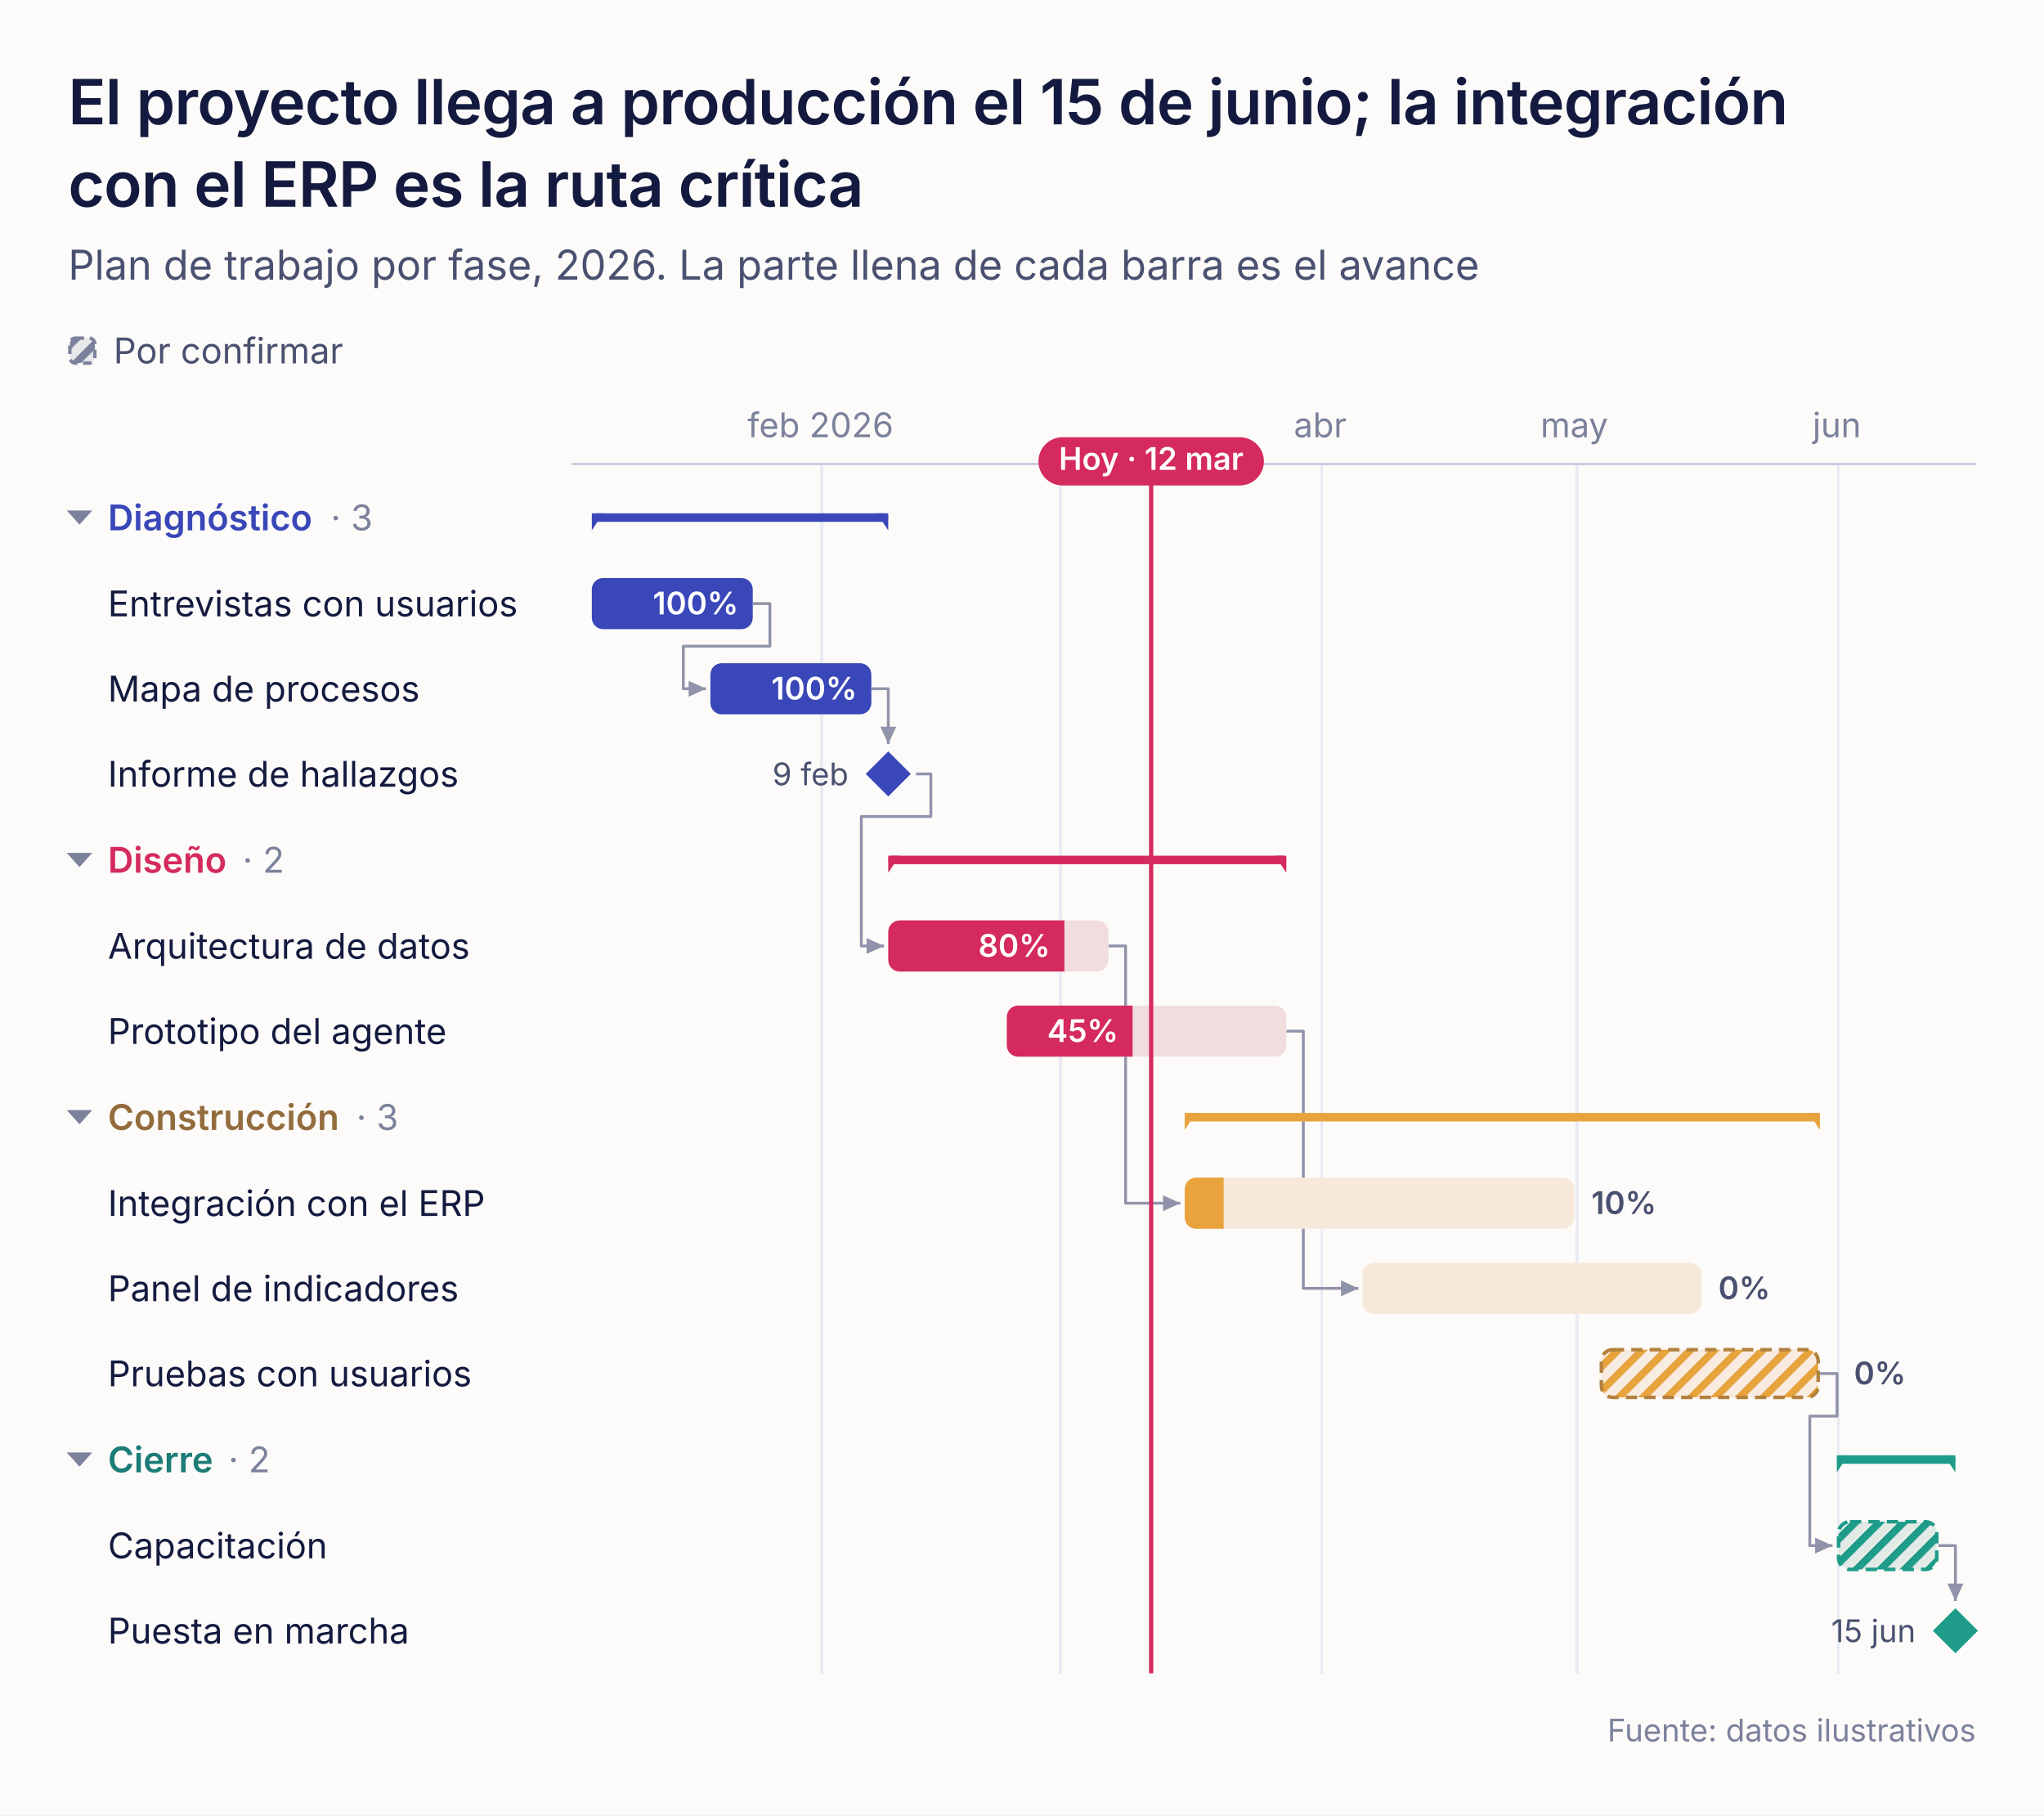
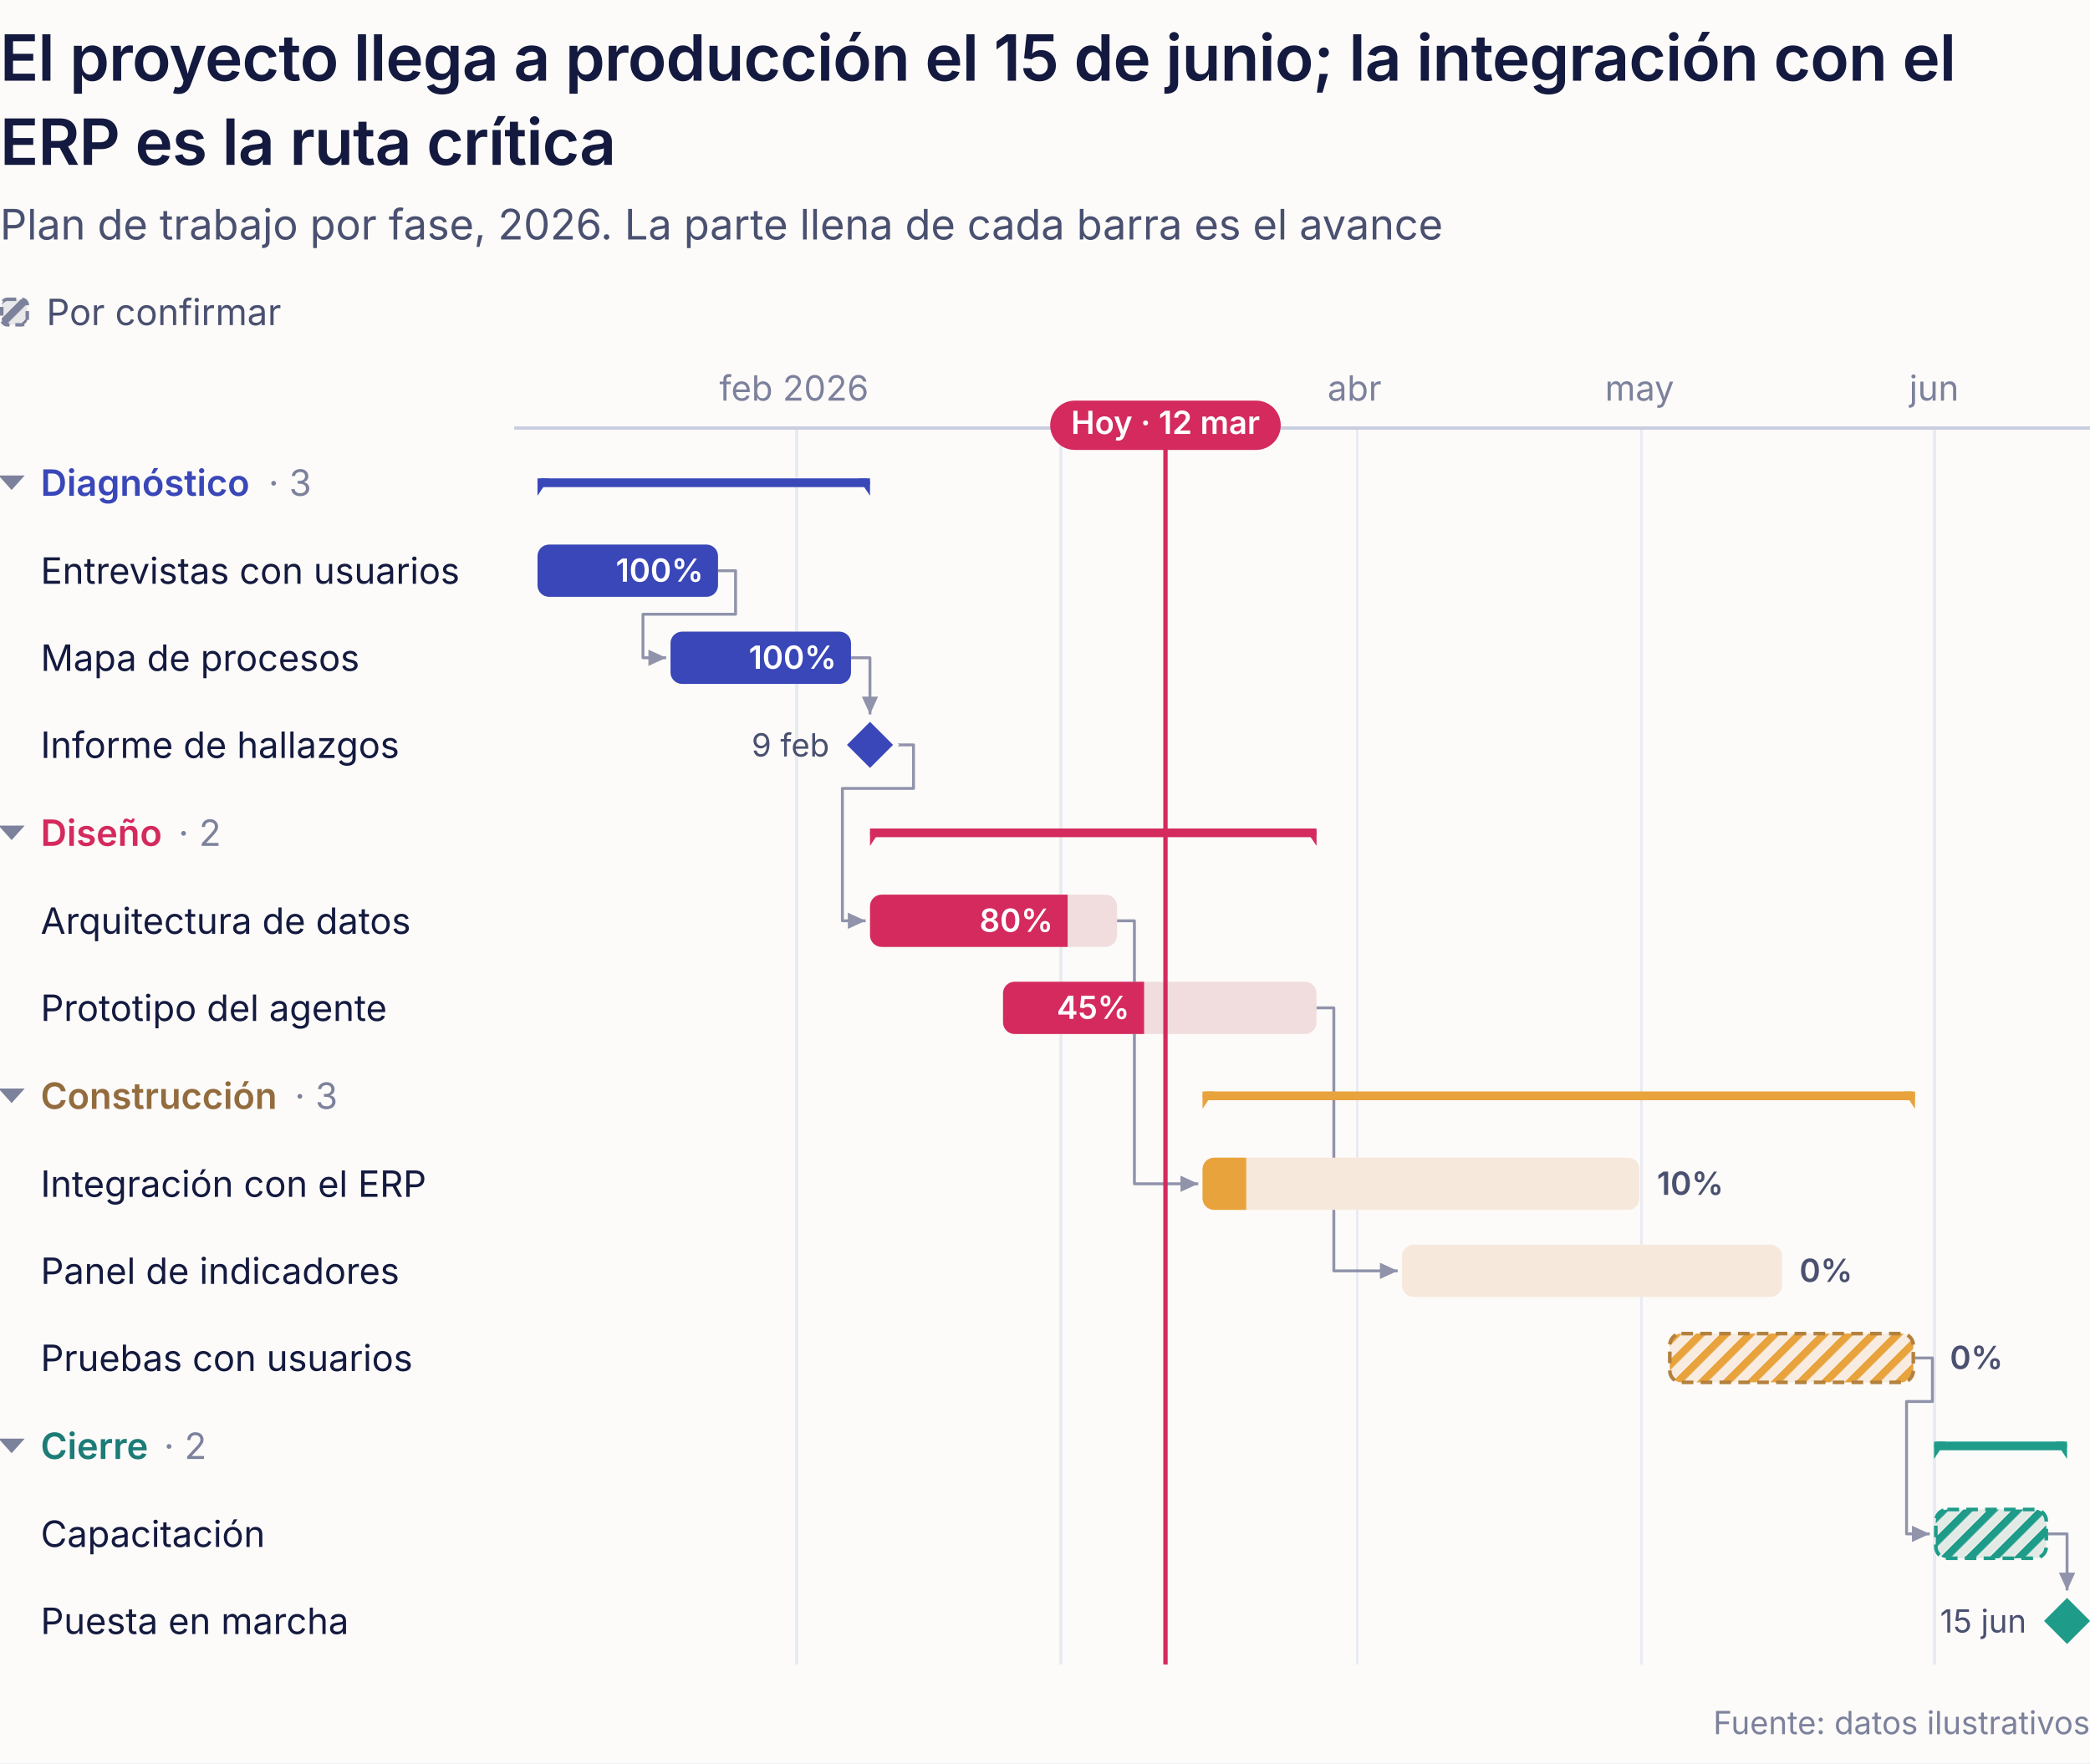
- <svg xmlns="http://www.w3.org/2000/svg" viewBox="0 0 720 639.4" width="720" height="639.4" role="img" aria-label="El proyecto llega a producción el 15 de junio; la integración con el ERP es la ruta crítica" aria-describedby="pakuk9rg-d" font-family="'Mozilla Text', 'Inter', system-ui, -apple-system, 'Segoe UI', Roboto, sans-serif" class="pa-chart" data-pa-type="gantt" data-pa-mode="light" data-pa-lang="es" data-pa-top="117" style="max-width:100%;height:auto;font-variant-numeric:lining-nums">
+ <svg xmlns="http://www.w3.org/2000/svg" viewBox="0 0 720 607.4" width="720" height="607.4" role="img" aria-label="El proyecto llega a producción el 15 de junio; la integración con el ERP es la ruta crítica" aria-describedby="pakuk9rg-d" font-family="'Mozilla Text', 'Inter', system-ui, -apple-system, 'Segoe UI', Roboto, sans-serif" class="pa-chart" data-pa-type="gantt" data-pa-mode="light" data-pa-lang="es" data-pa-top="101" style="max-width:100%;height:auto;font-variant-numeric:lining-nums">
  <style>.pa-m{transition:opacity .15s ease}.pa-focus .pa-m{opacity:.28}.pa-focus .pa-m.pa-on{opacity:1}@media (prefers-reduced-motion:reduce){.pa-m{transition:none}}.pa-chart:focus-visible{outline:2px solid #3A47B8;outline-offset:2px}</style>
  <defs>
    <marker id="pa-gantt-fii7ap-arrow" viewBox="0 0 8 8" refX="7" refY="4" markerWidth="7" markerHeight="7" orient="auto">
      <path d="M0,0.8L7,4L0,7.2Z" fill="#7C819C" />
    </marker>
    <pattern id="pa-gantt-fii7ap-h0" width="6" height="6" patternUnits="userSpaceOnUse" patternTransform="rotate(45)">
      <rect width="6" height="6" fill="#E8E7E9" />
      <rect width="2.6" height="6" fill="#7C819C" />
    </pattern>
    <pattern id="pa-gantt-fii7ap-h1" width="6" height="6" patternUnits="userSpaceOnUse" patternTransform="rotate(45)">
      <rect width="6" height="6" fill="#F8EBE0" />
      <rect width="2.6" height="6" fill="#E8A33D" />
    </pattern>
    <pattern id="pa-gantt-fii7ap-h2" width="6" height="6" patternUnits="userSpaceOnUse" patternTransform="rotate(45)">
      <rect width="6" height="6" fill="#E2EAE6" />
      <rect width="2.6" height="6" fill="#1E9C89" />
    </pattern>
  </defs>
-   <rect width="720" height="639.4" fill="#FCFBF9" />
+   <rect width="720" height="607.4" fill="#FCFBF9" />
  <g class="pa-header">
-     <text x="24" y="43.8" fill="#141A3F" font-size="22" font-weight="600" letter-spacing="-0.01em">El proyecto llega a producción el 15 de junio; la integración</text>
-     <text x="24" y="72.8" fill="#141A3F" font-size="22" font-weight="600" letter-spacing="-0.01em">con el ERP es la ruta crítica</text>
-     <text x="24" y="98.5" fill="#4A5070" font-size="14.5">Plan de trabajo por fase, 2026. La parte llena de cada barra es el avance</text>
+     <text x="0" y="27.8" fill="#141A3F" font-size="22" font-weight="600" letter-spacing="-0.01em">El proyecto llega a producción el 15 de junio; la integración con el</text>
+     <text x="0" y="56.8" fill="#141A3F" font-size="22" font-weight="600" letter-spacing="-0.01em">ERP es la ruta crítica</text>
+     <text x="0" y="82.5" fill="#4A5070" font-size="14.5">Plan de trabajo por fase, 2026. La parte llena de cada barra es el avance</text>
    <g class="pa-legend">
      <g class="pa-key" data-color="dashed" style="cursor:pointer">
-         <rect x="21" y="114" width="106.33" height="19" rx="4" fill="transparent" />
-         <rect x="24.6" y="119.1" width="8.8" height="8.8" rx="2" fill="url(#pa-gantt-fii7ap-h0)" stroke="#7C819C" stroke-width="1.2" stroke-dasharray="3 2" />
-         <text x="40" y="128" fill="#4A5070" font-size="12.5">Por confirmar</text>
+         <rect x="-3" y="98" width="106.33" height="19" rx="4" fill="transparent" />
+         <rect x="0.6" y="103.1" width="8.8" height="8.8" rx="2" fill="url(#pa-gantt-fii7ap-h0)" stroke="#7C819C" stroke-width="1.2" stroke-dasharray="3 2" />
+         <text x="16" y="112" fill="#4A5070" font-size="12.5">Por confirmar</text>
      </g>
    </g>
  </g>
  <g class="pa-body">
    <g class="pa-grid">
-       <line x1="289.5" x2="289.5" y1="163" y2="589.4" stroke="#E9EBF3" stroke-width="1" shape-rendering="crispEdges" />
-       <line x1="373.5" x2="373.5" y1="163" y2="589.4" stroke="#E9EBF3" stroke-width="1" shape-rendering="crispEdges" />
-       <line x1="465.5" x2="465.5" y1="163" y2="589.4" stroke="#E9EBF3" stroke-width="1" shape-rendering="crispEdges" />
-       <line x1="555.5" x2="555.5" y1="163" y2="589.4" stroke="#E9EBF3" stroke-width="1" shape-rendering="crispEdges" />
-       <line x1="647.5" x2="647.5" y1="163" y2="589.4" stroke="#E9EBF3" stroke-width="1" shape-rendering="crispEdges" />
+       <line x1="274.5" x2="274.5" y1="147" y2="573.4" stroke="#E9EBF3" stroke-width="1" shape-rendering="crispEdges" />
+       <line x1="365.5" x2="365.5" y1="147" y2="573.4" stroke="#E9EBF3" stroke-width="1" shape-rendering="crispEdges" />
+       <line x1="467.5" x2="467.5" y1="147" y2="573.4" stroke="#E9EBF3" stroke-width="1" shape-rendering="crispEdges" />
+       <line x1="565.5" x2="565.5" y1="147" y2="573.4" stroke="#E9EBF3" stroke-width="1" shape-rendering="crispEdges" />
+       <line x1="666.5" x2="666.5" y1="147" y2="573.4" stroke="#E9EBF3" stroke-width="1" shape-rendering="crispEdges" />
    </g>
    <g class="pa-axis pa-axis-x">
      <g>
-         <text x="289.02" y="154" fill="#7C819C" font-size="12" text-anchor="middle">feb 2026</text>
-         <text x="465.04" y="154" fill="#7C819C" font-size="12" text-anchor="middle">abr</text>
-         <text x="554.54" y="154" fill="#7C819C" font-size="12" text-anchor="middle">may</text>
-         <text x="647.03" y="154" fill="#7C819C" font-size="12" text-anchor="middle">jun</text>
+         <text x="273.53" y="138" fill="#7C819C" font-size="12" text-anchor="middle">feb 2026</text>
+         <text x="466.63" y="138" fill="#7C819C" font-size="12" text-anchor="middle">abr</text>
+         <text x="564.82" y="138" fill="#7C819C" font-size="12" text-anchor="middle">may</text>
+         <text x="666.28" y="138" fill="#7C819C" font-size="12" text-anchor="middle">jun</text>
      </g>
    </g>
-     <line x1="201.26" x2="696" y1="163.5" y2="163.5" stroke="#C9CDE0" stroke-width="1" shape-rendering="crispEdges" />
+     <line x1="177.26" x2="720" y1="147.5" y2="147.5" stroke="#C9CDE0" stroke-width="1" shape-rendering="crispEdges" />
    <g class="pa-labels">
-       <text x="38" y="217.1" fill="#141A3F" font-size="12.5">Entrevistas con usuarios</text>
-       <text x="38" y="247.1" fill="#141A3F" font-size="12.5">Mapa de procesos</text>
-       <text x="38" y="277.1" fill="#141A3F" font-size="12.5">Informe de hallazgos</text>
-       <text x="38" y="337.7" fill="#141A3F" font-size="12.5">Arquitectura de datos</text>
-       <text x="38" y="367.7" fill="#141A3F" font-size="12.5">Prototipo del agente</text>
-       <text x="38" y="428.3" fill="#141A3F" font-size="12.5">Integración con el ERP</text>
-       <text x="38" y="458.3" fill="#141A3F" font-size="12.5">Panel de indicadores</text>
-       <text x="38" y="488.3" fill="#141A3F" font-size="12.5">Pruebas con usuarios</text>
-       <text x="38" y="548.9" fill="#141A3F" font-size="12.5">Capacitación</text>
-       <text x="38" y="578.9" fill="#141A3F" font-size="12.5">Puesta en marcha</text>
+       <text x="14" y="201.1" fill="#141A3F" font-size="12.5">Entrevistas con usuarios</text>
+       <text x="14" y="231.1" fill="#141A3F" font-size="12.5">Mapa de procesos</text>
+       <text x="14" y="261.1" fill="#141A3F" font-size="12.5">Informe de hallazgos</text>
+       <text x="14" y="321.7" fill="#141A3F" font-size="12.5">Arquitectura de datos</text>
+       <text x="14" y="351.7" fill="#141A3F" font-size="12.5">Prototipo del agente</text>
+       <text x="14" y="412.3" fill="#141A3F" font-size="12.5">Integración con el ERP</text>
+       <text x="14" y="442.3" fill="#141A3F" font-size="12.5">Panel de indicadores</text>
+       <text x="14" y="472.3" fill="#141A3F" font-size="12.5">Pruebas con usuarios</text>
+       <text x="14" y="532.9" fill="#141A3F" font-size="12.5">Capacitación</text>
+       <text x="14" y="562.9" fill="#141A3F" font-size="12.5">Puesta en marcha</text>
    </g>
    <g class="pa-links">
-       <path d="M265.2,212.6h6V227.6H240.7V242.6H248.7" fill="none" stroke="#7C819C" stroke-width="1" stroke-linejoin="round" opacity="0.85" marker-end="url(#pa-gantt-fii7ap-arrow)" />
-       <path d="M306.9,242.6h6V257.6H312.9V262.1" fill="none" stroke="#7C819C" stroke-width="1" stroke-linejoin="round" opacity="0.85" marker-end="url(#pa-gantt-fii7ap-arrow)" />
-       <path d="M321.9,272.6h6V287.6H303.4V333.2H311.4" fill="none" stroke="#7C819C" stroke-width="1" stroke-linejoin="round" opacity="0.85" marker-end="url(#pa-gantt-fii7ap-arrow)" />
-       <path d="M390.5,333.2h6V423.8H415.8" fill="none" stroke="#7C819C" stroke-width="1" stroke-linejoin="round" opacity="0.85" marker-end="url(#pa-gantt-fii7ap-arrow)" />
-       <path d="M453.1,363.2h6V453.8H478.5" fill="none" stroke="#7C819C" stroke-width="1" stroke-linejoin="round" opacity="0.85" marker-end="url(#pa-gantt-fii7ap-arrow)" />
-       <path d="M641.1,483.8h6V498.8H637.5V544.4H645.5" fill="none" stroke="#7C819C" stroke-width="1" stroke-linejoin="round" opacity="0.85" marker-end="url(#pa-gantt-fii7ap-arrow)" />
-       <path d="M682.8,544.4h6V559.4H688.8V563.9" fill="none" stroke="#7C819C" stroke-width="1" stroke-linejoin="round" opacity="0.85" marker-end="url(#pa-gantt-fii7ap-arrow)" />
+       <path d="M247.4,196.6h6V211.6H221.5V226.6H229.5" fill="none" stroke="#7C819C" stroke-width="1" stroke-linejoin="round" opacity="0.85" marker-end="url(#pa-gantt-fii7ap-arrow)" />
+       <path d="M293.2,226.6H299.7V246.1" fill="none" stroke="#7C819C" stroke-width="1" stroke-linejoin="round" opacity="0.85" marker-end="url(#pa-gantt-fii7ap-arrow)" />
+       <path d="M308.7,256.6h6V271.6H290.2V317.2H298.2" fill="none" stroke="#7C819C" stroke-width="1" stroke-linejoin="round" opacity="0.85" marker-end="url(#pa-gantt-fii7ap-arrow)" />
+       <path d="M384.8,317.2h6V407.8H412.8" fill="none" stroke="#7C819C" stroke-width="1" stroke-linejoin="round" opacity="0.85" marker-end="url(#pa-gantt-fii7ap-arrow)" />
+       <path d="M453.5,347.2h6V437.8H481.5" fill="none" stroke="#7C819C" stroke-width="1" stroke-linejoin="round" opacity="0.85" marker-end="url(#pa-gantt-fii7ap-arrow)" />
+       <path d="M659.7,467.8h6V482.8H656.8V528.4H664.8" fill="none" stroke="#7C819C" stroke-width="1" stroke-linejoin="round" opacity="0.85" marker-end="url(#pa-gantt-fii7ap-arrow)" />
+       <path d="M705.6,528.4H712.1V547.9" fill="none" stroke="#7C819C" stroke-width="1" stroke-linejoin="round" opacity="0.85" marker-end="url(#pa-gantt-fii7ap-arrow)" />
    </g>
    <g class="pa-marks">
      <g class="pa-gh" data-group="Diagnóstico" data-collapsed="false" data-tip="Diagnóstico 5 ene 2026 – 8 feb 2026 · 35 días 2 tareas · 1 hito · 100% Clic para contraer">
-         <rect class="pa-hit" x="20" y="167" width="676" height="30.6" fill="transparent" />
-         <path class="pa-chev" d="M23.5,179.8l9,0l-4.5,5Z" fill="#7C819C" />
-         <text x="38" y="186.8" fill="#3A47B8" font-size="12.5" font-weight="600">Diagnóstico</text>
-         <text x="116.46" y="186.8" fill="#7C819C" font-size="12.5">· 3</text>
+         <rect class="pa-hit" x="-4" y="151" width="724" height="30.6" fill="transparent" />
+         <path class="pa-chev" d="M-0.5,163.8l9,0l-4.5,5Z" fill="#7C819C" />
+         <text x="14" y="170.8" fill="#3A47B8" font-size="12.5" font-weight="600">Diagnóstico</text>
+         <text x="92.46" y="170.8" fill="#7C819C" font-size="12.5">· 3</text>
        <g class="pa-m" data-color="#3A47B8">
-           <rect x="208.47" y="180.8" width="104.42" height="3" rx="1.5" fill="#3A47B8" />
-           <path d="M208.467,180.8v6l4,-6zM312.886,180.8v6l-4,-6z" fill="#3A47B8" />
+           <rect x="185.17" y="164.8" width="114.55" height="3" rx="1.5" fill="#3A47B8" />
+           <path d="M185.166,164.8v6l4,-6zM299.716,164.8v6l-4,-6z" fill="#3A47B8" />
        </g>
      </g>
      <g class="pa-gh" data-group="Diseño" data-collapsed="false" data-tip="Diseño 9 feb 2026 – 27 mar 2026 · 47 días 2 tareas · 60% Clic para contraer">
-         <rect class="pa-hit" x="20" y="287.6" width="676" height="30.6" fill="transparent" />
-         <path class="pa-chev" d="M23.5,300.4l9,0l-4.5,5Z" fill="#7C819C" />
-         <text x="38" y="307.4" fill="#D42A5E" font-size="12.5" font-weight="600">Diseño</text>
-         <text x="85.43" y="307.4" fill="#7C819C" font-size="12.5">· 2</text>
+         <rect class="pa-hit" x="-4" y="271.6" width="724" height="30.6" fill="transparent" />
+         <path class="pa-chev" d="M-0.5,284.4l9,0l-4.5,5Z" fill="#7C819C" />
+         <text x="14" y="291.4" fill="#D42A5E" font-size="12.5" font-weight="600">Diseño</text>
+         <text x="61.43" y="291.4" fill="#7C819C" font-size="12.5">· 2</text>
        <g class="pa-m" data-color="#D42A5E">
-           <rect x="312.89" y="301.4" width="140.22" height="3" rx="1.5" fill="#D42A5E" />
-           <path d="M312.886,301.4v6l4,-6zM453.106,301.4v6l-4,-6z" fill="#D42A5E" />
+           <rect x="299.72" y="285.4" width="153.82" height="3" rx="1.5" fill="#D42A5E" />
+           <path d="M299.716,285.4v6l4,-6zM453.541,285.4v6l-4,-6z" fill="#D42A5E" />
        </g>
      </g>
      <g class="pa-gh" data-group="Construcción" data-collapsed="false" data-tip="Construcción 16 mar 2026 – 29 may 2026 · 75 días 3 tareas · 4% Clic para contraer">
-         <rect class="pa-hit" x="20" y="378.2" width="676" height="30.6" fill="transparent" />
-         <path class="pa-chev" d="M23.5,391l9,0l-4.5,5Z" fill="#7C819C" />
-         <text x="38" y="398" fill="#936C3E" font-size="12.5" font-weight="600">Construcción</text>
-         <text x="125.5" y="398" fill="#7C819C" font-size="12.5">· 3</text>
+         <rect class="pa-hit" x="-4" y="362.2" width="724" height="30.6" fill="transparent" />
+         <path class="pa-chev" d="M-0.5,375l9,0l-4.5,5Z" fill="#7C819C" />
+         <text x="14" y="382" fill="#936C3E" font-size="12.5" font-weight="600">Construcción</text>
+         <text x="101.5" y="382" fill="#7C819C" font-size="12.5">· 3</text>
        <g class="pa-m" data-color="#E8A33D">
-           <rect x="417.31" y="392" width="223.76" height="3" rx="1.5" fill="#E8A33D" />
-           <path d="M417.306,392v6l4,-6zM641.061,392v6l-4,-6z" fill="#E8A33D" />
+           <rect x="414.27" y="376" width="245.46" height="3" rx="1.5" fill="#E8A33D" />
+           <path d="M414.266,376v6l4,-6zM659.73,376v6l-4,-6z" fill="#E8A33D" />
        </g>
      </g>
      <g class="pa-gh" data-group="Cierre" data-collapsed="false" data-tip="Cierre 1 jun 2026 – 14 jun 2026 · 14 días 1 tarea · 1 hito · 0% Clic para contraer">
-         <rect class="pa-hit" x="20" y="498.8" width="676" height="30.6" fill="transparent" />
-         <path class="pa-chev" d="M23.5,511.6l9,0l-4.5,5Z" fill="#7C819C" />
-         <text x="38" y="518.6" fill="#1C7C77" font-size="12.5" font-weight="600">Cierre</text>
-         <text x="80.42" y="518.6" fill="#7C819C" font-size="12.5">· 2</text>
+         <rect class="pa-hit" x="-4" y="482.8" width="724" height="30.6" fill="transparent" />
+         <path class="pa-chev" d="M-0.5,495.6l9,0l-4.5,5Z" fill="#7C819C" />
+         <text x="14" y="502.6" fill="#1C7C77" font-size="12.5" font-weight="600">Cierre</text>
+         <text x="56.42" y="502.6" fill="#7C819C" font-size="12.5">· 2</text>
        <g class="pa-m" data-color="#1E9C89">
-           <rect x="647.03" y="512.6" width="41.77" height="3" rx="1.5" fill="#1E9C89" />
-           <path d="M647.027,512.6v6l4,-6zM688.795,512.6v6l-4,-6z" fill="#1E9C89" />
+           <rect x="666.28" y="496.6" width="45.82" height="3" rx="1.5" fill="#1E9C89" />
+           <path d="M666.276,496.6v6l4,-6zM712.096,496.6v6l-4,-6z" fill="#1E9C89" />
        </g>
      </g>
      <g class="pa-m" data-task="Entrevistas con usuarios" data-color="#3A47B8" data-tip="Entrevistas con usuarios 5 ene 2026 – 23 ene 2026 · 19 días Diagnóstico Avance: 100%">
-         <rect x="208.47" y="203.6" width="56.68" height="18" rx="4" fill="#DEDEEA" />
+         <rect x="185.17" y="187.6" width="62.18" height="18" rx="4" fill="#DEDEEA" />
        <clipPath id="pa-gantt-fii7ap-c0">
-           <rect x="208.47" y="203.6" width="56.68" height="18" rx="4" />
+           <rect x="185.17" y="187.6" width="62.18" height="18" rx="4" />
        </clipPath>
-         <rect x="208.47" y="203.6" width="56.68" height="18" fill="#3A47B8" clip-path="url(#pa-gantt-fii7ap-c0)" />
-         <text x="260.15" y="216.4" fill="#FFFFFF" font-size="11" font-weight="600" text-anchor="end">100%</text>
+         <rect x="185.17" y="187.6" width="62.18" height="18" fill="#3A47B8" clip-path="url(#pa-gantt-fii7ap-c0)" />
+         <text x="242.35" y="200.4" fill="#FFFFFF" font-size="11" font-weight="600" text-anchor="end">100%</text>
      </g>
      <g class="pa-m" data-task="Mapa de procesos" data-color="#3A47B8" data-tip="Mapa de procesos 19 ene 2026 – 6 feb 2026 · 19 días Diagnóstico Avance: 100% Después de: Entrevistas con usuarios">
-         <rect x="250.24" y="233.6" width="56.68" height="18" rx="4" fill="#DEDEEA" />
+         <rect x="230.99" y="217.6" width="62.18" height="18" rx="4" fill="#DEDEEA" />
        <clipPath id="pa-gantt-fii7ap-c1">
-           <rect x="250.24" y="233.6" width="56.68" height="18" rx="4" />
+           <rect x="230.99" y="217.6" width="62.18" height="18" rx="4" />
        </clipPath>
-         <rect x="250.24" y="233.6" width="56.68" height="18" fill="#3A47B8" clip-path="url(#pa-gantt-fii7ap-c1)" />
-         <text x="301.92" y="246.4" fill="#FFFFFF" font-size="11" font-weight="600" text-anchor="end">100%</text>
+         <rect x="230.99" y="217.6" width="62.18" height="18" fill="#3A47B8" clip-path="url(#pa-gantt-fii7ap-c1)" />
+         <text x="288.17" y="230.4" fill="#FFFFFF" font-size="11" font-weight="600" text-anchor="end">100%</text>
      </g>
      <g class="pa-m" data-task="Informe de hallazgos" data-color="#3A47B8" data-tip="Informe de hallazgos 9 feb 2026 Diagnóstico Después de: Mapa de procesos">
-         <path d="M312.886,263.6L321.886,272.6L312.886,281.6L303.886,272.6Z" fill="#3A47B8" stroke="#FCFBF9" stroke-width="1.5" />
-         <text x="298.89" y="276.6" fill="#4A5070" font-size="11" text-anchor="end">9 feb</text>
+         <path d="M299.716,247.6L308.716,256.6L299.716,265.6L290.716,256.6Z" fill="#3A47B8" stroke="#FCFBF9" stroke-width="1.5" />
+         <text x="285.72" y="260.6" fill="#4A5070" font-size="11" text-anchor="end">9 feb</text>
      </g>
      <g class="pa-m" data-task="Arquitectura de datos" data-color="#D42A5E" data-tip="Arquitectura de datos 9 feb 2026 – 6 mar 2026 · 26 días Diseño Avance: 80% Después de: Informe de hallazgos">
-         <rect x="312.89" y="324.2" width="77.57" height="18" rx="4" fill="#F2DDDE" />
+         <rect x="299.72" y="308.2" width="85.09" height="18" rx="4" fill="#F2DDDE" />
        <clipPath id="pa-gantt-fii7ap-c3">
-           <rect x="312.89" y="324.2" width="77.57" height="18" rx="4" />
+           <rect x="299.72" y="308.2" width="85.09" height="18" rx="4" />
        </clipPath>
-         <rect x="312.89" y="324.2" width="62.05" height="18" fill="#D42A5E" clip-path="url(#pa-gantt-fii7ap-c3)" />
-         <text x="369.94" y="337" fill="#FFFFFF" font-size="11" font-weight="600" text-anchor="end">80%</text>
+         <rect x="299.72" y="308.2" width="68.08" height="18" fill="#D42A5E" clip-path="url(#pa-gantt-fii7ap-c3)" />
+         <text x="362.79" y="321" fill="#FFFFFF" font-size="11" font-weight="600" text-anchor="end">80%</text>
      </g>
      <g class="pa-m" data-task="Prototipo del agente" data-color="#D42A5E" data-tip="Prototipo del agente 23 feb 2026 – 27 mar 2026 · 33 días Diseño Avance: 45%">
-         <rect x="354.65" y="354.2" width="98.45" height="18" rx="4" fill="#F2DDDE" />
+         <rect x="345.54" y="338.2" width="108" height="18" rx="4" fill="#F2DDDE" />
        <clipPath id="pa-gantt-fii7ap-c4">
-           <rect x="354.65" y="354.2" width="98.45" height="18" rx="4" />
+           <rect x="345.54" y="338.2" width="108" height="18" rx="4" />
        </clipPath>
-         <rect x="354.65" y="354.2" width="44.3" height="18" fill="#D42A5E" clip-path="url(#pa-gantt-fii7ap-c4)" />
-         <text x="393.96" y="367" fill="#FFFFFF" font-size="11" font-weight="600" text-anchor="end">45%</text>
+         <rect x="345.54" y="338.2" width="48.6" height="18" fill="#D42A5E" clip-path="url(#pa-gantt-fii7ap-c4)" />
+         <text x="389.14" y="351" fill="#FFFFFF" font-size="11" font-weight="600" text-anchor="end">45%</text>
      </g>
      <g class="pa-m" data-task="Integración con el ERP" data-color="#E8A33D" data-tip="Integración con el ERP 16 mar 2026 – 30 abr 2026 · 46 días Construcción Avance: 10% Después de: Arquitectura de datos">
-         <rect x="417.31" y="414.8" width="137.24" height="18" rx="4" fill="#F7E8DC" />
+         <rect x="414.27" y="398.8" width="150.55" height="18" rx="4" fill="#F7E8DC" />
        <clipPath id="pa-gantt-fii7ap-c5">
-           <rect x="417.31" y="414.8" width="137.24" height="18" rx="4" />
+           <rect x="414.27" y="398.8" width="150.55" height="18" rx="4" />
        </clipPath>
-         <rect x="417.31" y="414.8" width="13.72" height="18" fill="#E8A33D" clip-path="url(#pa-gantt-fii7ap-c5)" />
-         <text x="560.54" y="427.6" fill="#4A5070" font-size="11" font-weight="600">10%</text>
+         <rect x="414.27" y="398.8" width="15.06" height="18" fill="#E8A33D" clip-path="url(#pa-gantt-fii7ap-c5)" />
+         <text x="570.82" y="411.6" fill="#4A5070" font-size="11" font-weight="600">10%</text>
      </g>
      <g class="pa-m" data-task="Panel de indicadores" data-color="#E8A33D" data-tip="Panel de indicadores 6 abr 2026 – 15 may 2026 · 40 días Construcción Avance: 0% Después de: Prototipo del agente">
-         <rect x="479.96" y="444.8" width="119.34" height="18" rx="4" fill="#F7E8DC" />
-         <text x="605.29" y="457.6" fill="#4A5070" font-size="11" font-weight="600">0%</text>
+         <rect x="483" y="428.8" width="130.91" height="18" rx="4" fill="#F7E8DC" />
+         <text x="619.91" y="441.6" fill="#4A5070" font-size="11" font-weight="600">0%</text>
      </g>
      <g class="pa-m" data-task="Pruebas con usuarios" data-color="#E8A33D" data-tip="Pruebas con usuarios 4 may 2026 – 29 may 2026 · 26 días Construcción Avance: 0% Por confirmar">
-         <rect x="564.09" y="475.4" width="76.37" height="16.8" rx="4" fill="url(#pa-gantt-fii7ap-h1)" stroke="#B3813E" stroke-width="1.25" stroke-dasharray="4 2.5" data-dashed="1" data-color="#E8A33D" />
-         <text x="653.06" y="487.6" fill="#4A5070" font-size="11" font-weight="600">0%</text>
+         <rect x="575.24" y="459.4" width="83.89" height="16.8" rx="4" fill="url(#pa-gantt-fii7ap-h1)" stroke="#B3813E" stroke-width="1.25" stroke-dasharray="4 2.5" data-dashed="1" data-color="#E8A33D" />
+         <text x="671.73" y="471.6" fill="#4A5070" font-size="11" font-weight="600">0%</text>
      </g>
      <g class="pa-m" data-task="Capacitación" data-color="#1E9C89" data-tip="Capacitación 1 jun 2026 – 12 jun 2026 · 12 días Cierre Avance: 0% Después de: Pruebas con usuarios Por confirmar">
-         <rect x="647.63" y="536" width="34.6" height="16.8" rx="4" fill="url(#pa-gantt-fii7ap-h2)" stroke="#1E9C89" stroke-width="1.25" stroke-dasharray="4 2.5" data-dashed="1" data-color="#1E9C89" />
+         <rect x="666.88" y="520" width="38.07" height="16.8" rx="4" fill="url(#pa-gantt-fii7ap-h2)" stroke="#1E9C89" stroke-width="1.25" stroke-dasharray="4 2.5" data-dashed="1" data-color="#1E9C89" />
      </g>
      <g class="pa-m" data-task="Puesta en marcha" data-color="#1E9C89" data-tip="Puesta en marcha 15 jun 2026 Cierre Después de: Capacitación">
-         <path d="M688.795,565.4L697.795,574.4L688.795,583.4L679.795,574.4Z" fill="#1E9C89" stroke="#FCFBF9" stroke-width="1.5" />
-         <text x="674.8" y="578.4" fill="#4A5070" font-size="11" text-anchor="end">15 jun</text>
+         <path d="M712.096,549.4L721.096,558.4L712.096,567.4L703.096,558.4Z" fill="#1E9C89" stroke="#FCFBF9" stroke-width="1.5" />
+         <text x="698.1" y="562.4" fill="#4A5070" font-size="11" text-anchor="end">15 jun</text>
      </g>
    </g>
    <g class="pa-refs">
-       <line x1="405.5" x2="405.5" y1="163" y2="589.4" stroke="#D42A5E" stroke-width="1.5" />
-       <rect x="365.79" y="154" width="79.42" height="17" rx="8.5" fill="#D42A5E" />
-       <text x="405.5" y="165.5" fill="#FFFFFF" font-size="11" font-weight="600" text-anchor="middle">Hoy · 12 mar</text>
+       <line x1="401.5" x2="401.5" y1="147" y2="573.4" stroke="#D42A5E" stroke-width="1.5" />
+       <rect x="361.79" y="138" width="79.42" height="17" rx="8.5" fill="#D42A5E" />
+       <text x="401.5" y="149.5" fill="#FFFFFF" font-size="11" font-weight="600" text-anchor="middle">Hoy · 12 mar</text>
    </g>
  </g>
-   <text x="696" y="613.4" fill="#7C819C" font-size="11" text-anchor="end">Fuente: datos ilustrativos</text>
+   <text x="720" y="597.4" fill="#7C819C" font-size="11" text-anchor="end">Fuente: datos ilustrativos</text>
</svg>
